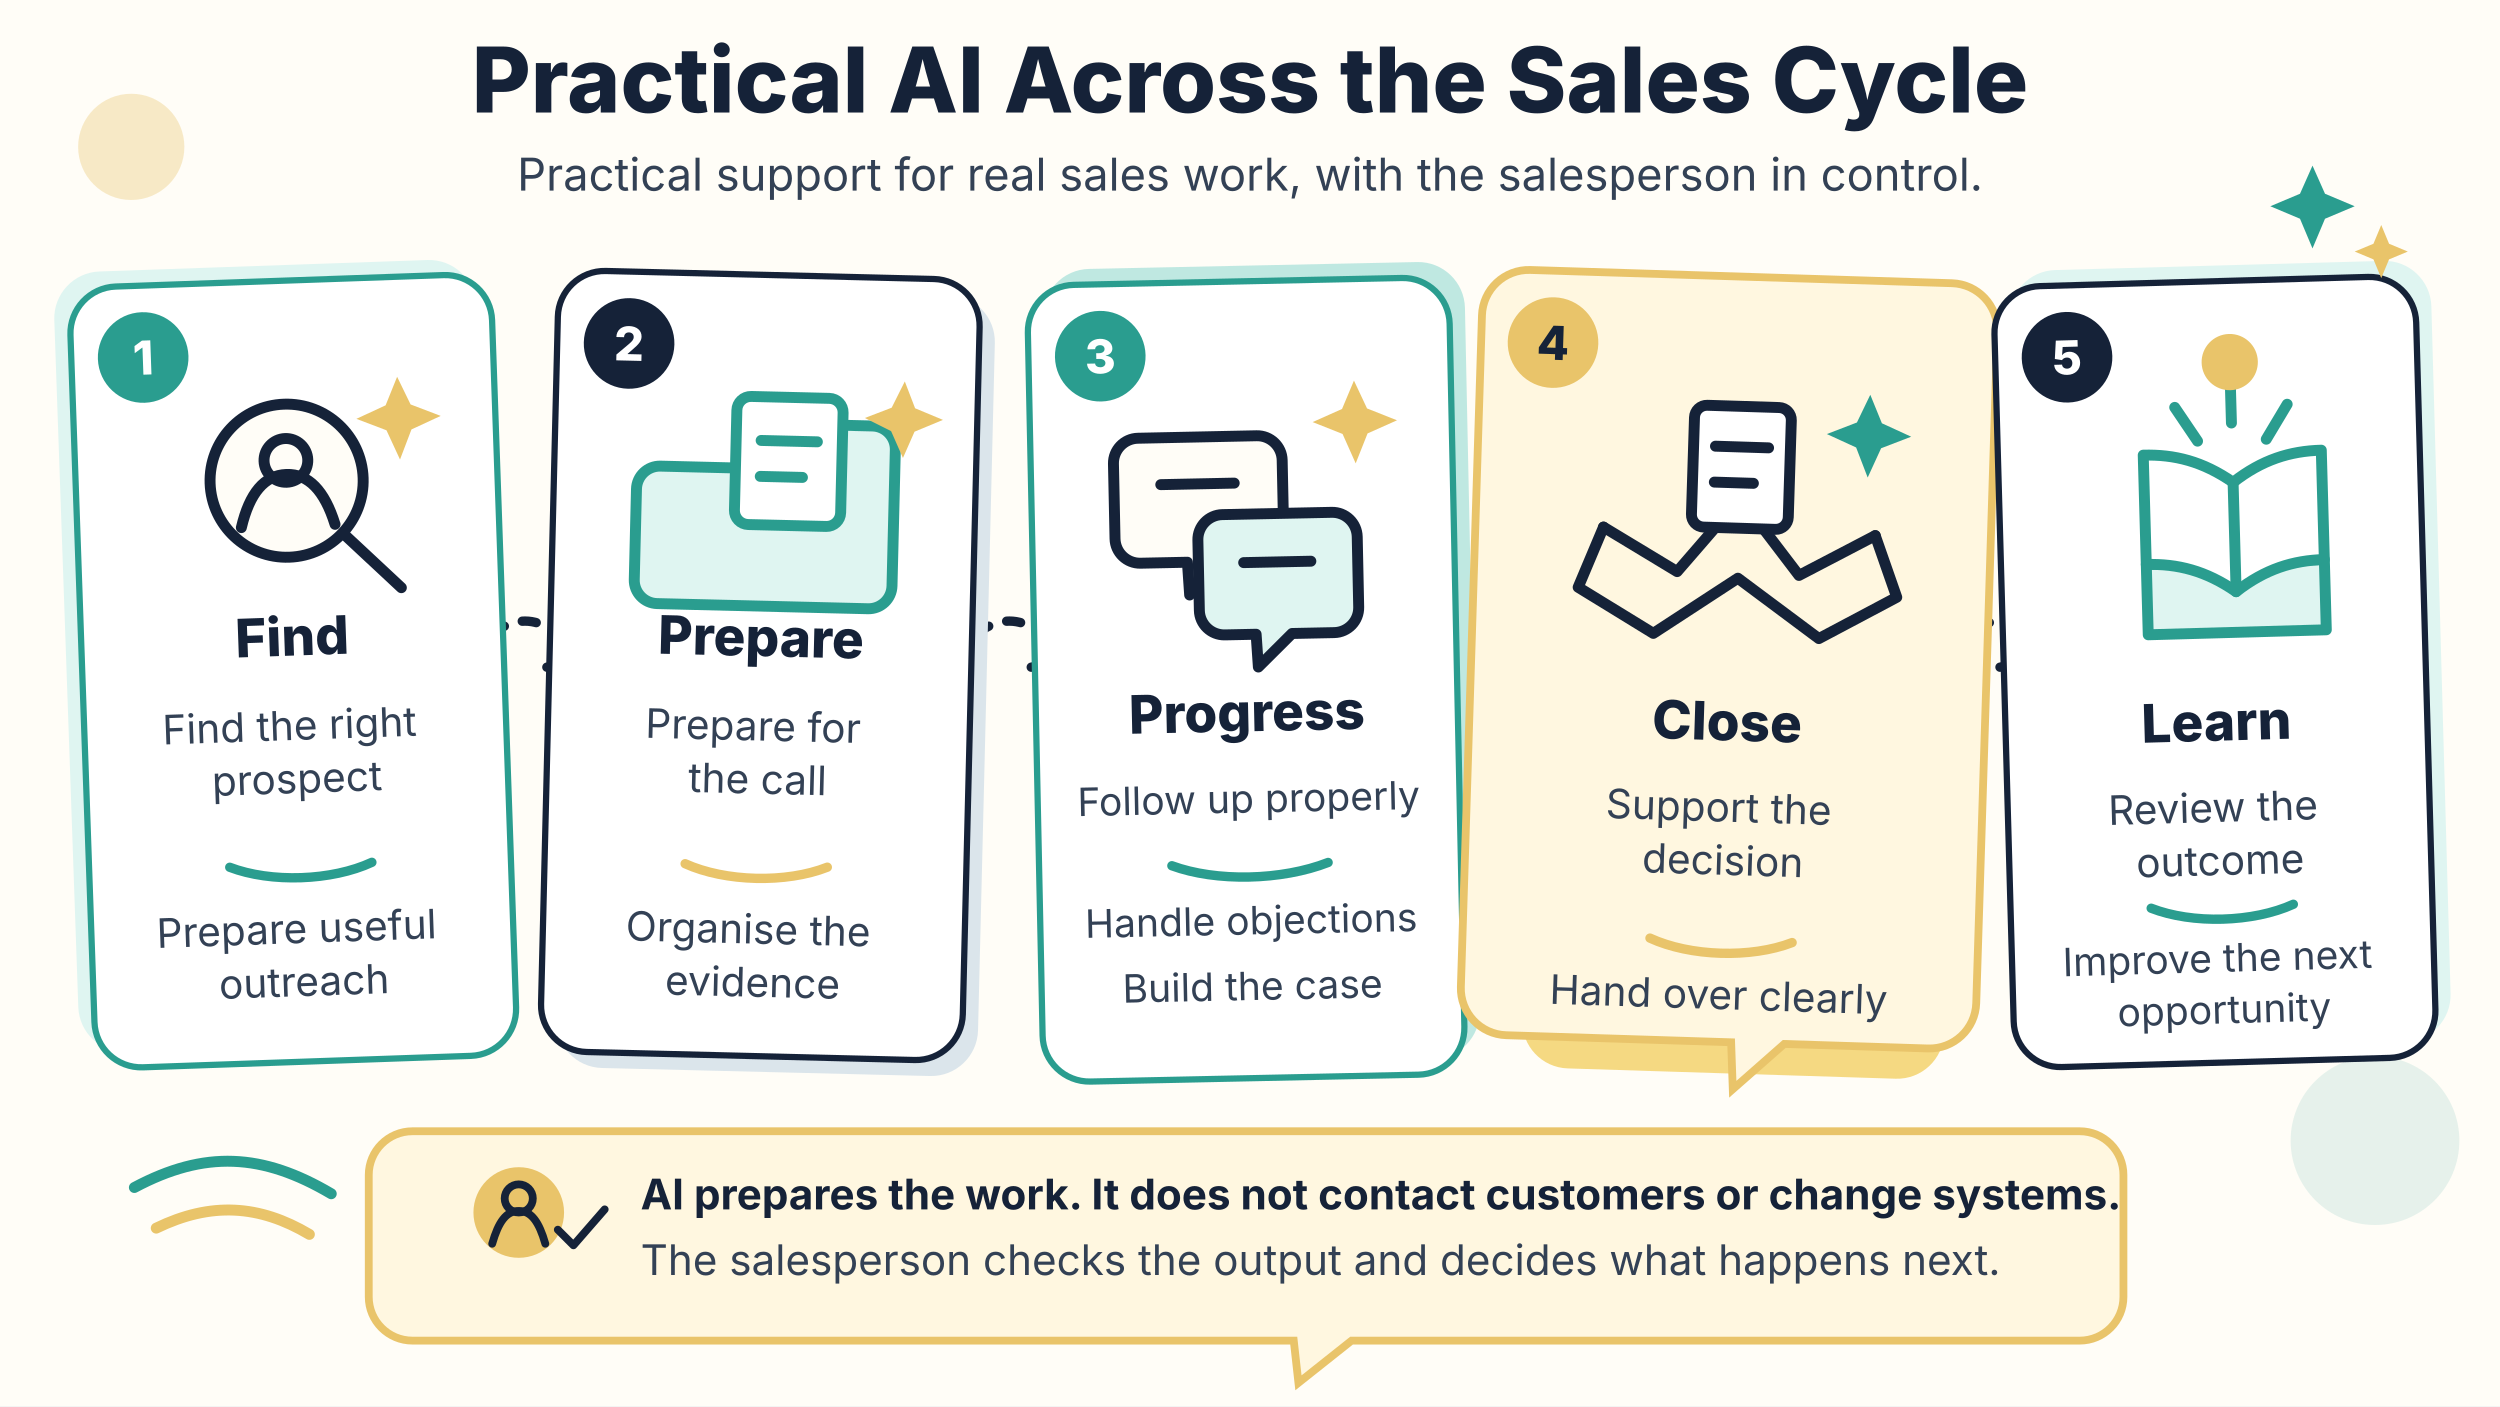
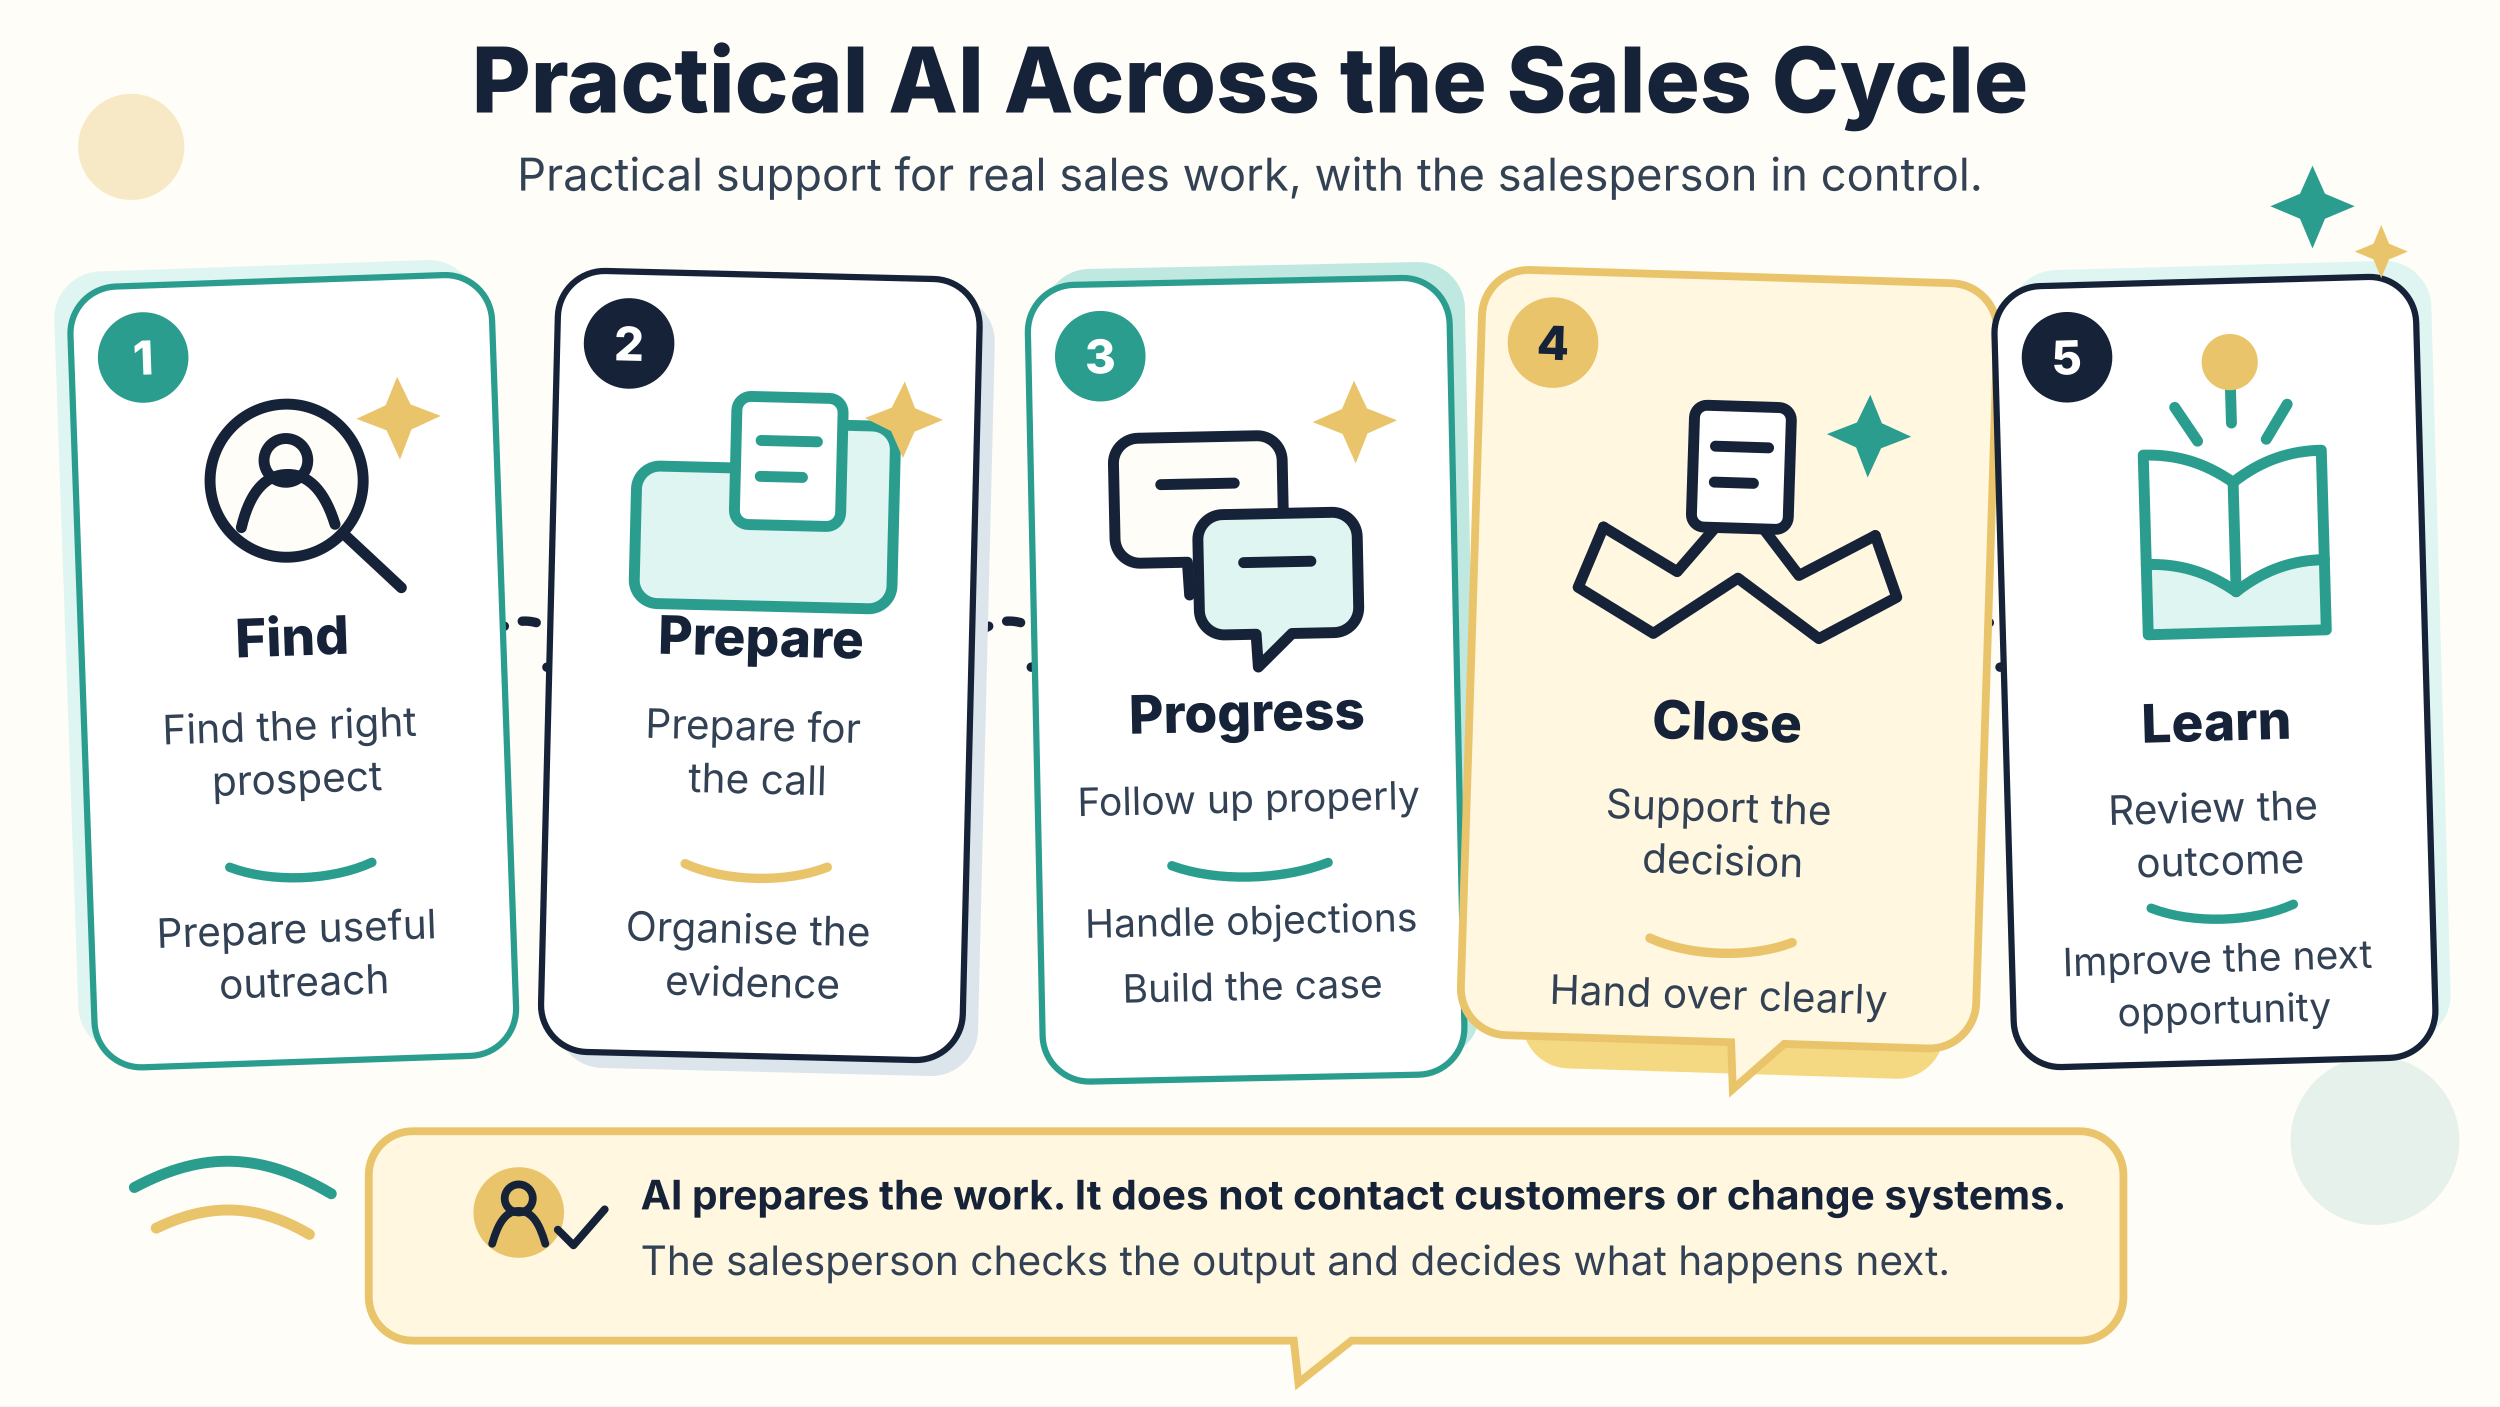
<svg xmlns="http://www.w3.org/2000/svg" width="1600" height="900" viewBox="0 0 1600 900" role="img" aria-labelledby="title description">
  <rect width="1600" height="900" fill="#fffdf7" />
  <circle cx="84" cy="94" r="34" fill="#e9c46a" opacity="0.35" />
  <circle cx="1520" cy="730" r="54" fill="#2a9d8f" opacity="0.12" />
  <path d="M86 760c45-24 82-22 126 4" fill="none" stroke="#2a9d8f" stroke-width="7" stroke-linecap="round" />
  <path d="M100 786c35-17 66-15 98 4" fill="none" stroke="#e9c46a" stroke-width="7" stroke-linecap="round" />
  <text x="800" y="72" text-anchor="middle" font-family="Inter, Arial, sans-serif" font-size="58" font-weight="800" fill="#152238">Practical AI Across the Sales Cycle</text>
  <text x="800" y="122" text-anchor="middle" font-family="Inter, Arial, sans-serif" font-size="29" fill="#334155">Practical support for real sales work, with the salesperson in control.</text>
  <g fill="none" stroke="#152238" stroke-width="6" stroke-linecap="round" stroke-linejoin="round">
    <path d="M300 420c26-30 46-30 72 0" stroke-dasharray="9 12" />
    <path d="M357 402l18 20-25 5" />
    <path d="M610 420c26-30 46-30 72 0" stroke-dasharray="9 12" />
    <path d="M667 402l18 20-25 5" />
    <path d="M920 420c26-30 46-30 72 0" stroke-dasharray="9 12" />
    <path d="M977 402l18 20-25 5" />
    <path d="M1230 420c26-30 46-30 72 0" stroke-dasharray="9 12" />
    <path d="M1287 402l18 20-25 5" />
  </g>
  <g transform="rotate(-2 175 410)" font-family="Inter, Arial, sans-serif">
    <rect x="42" y="170" width="270" height="500" rx="30" fill="#dff5f1" />
    <rect x="52" y="180" width="270" height="500" rx="30" fill="#ffffff" stroke="#2a9d8f" stroke-width="4" />
    <circle cx="98" cy="226" r="29" fill="#2a9d8f" />
    <text x="98" y="237" text-anchor="middle" font-size="30" font-weight="800" fill="#ffffff">1</text>
    <g fill="none" stroke="#152238" stroke-width="7" stroke-linecap="round" stroke-linejoin="round">
      <circle cx="187" cy="308" r="49" fill="#fffdf7" />
      <circle cx="187" cy="295" r="14" />
      <path d="M157 337c6-22 16-33 30-33s24 11 30 33" />
      <path d="M222 343l36 36" />
    </g>
    <path d="M260 244l8 18 19 8-19 8-8 19-8-19-19-8 19-8z" fill="#e9c46a" />
    <text x="187" y="420" text-anchor="middle" font-size="34" font-weight="800" fill="#152238">Find</text>
    <text x="187" y="474" text-anchor="middle" font-size="26" fill="#334155">
      <tspan x="187">Find the right</tspan>
      <tspan x="187" dy="34">prospect</tspan>
    </text>
    <path d="M142 554c26 11 65 11 91 0" fill="none" stroke="#2a9d8f" stroke-width="6" stroke-linecap="round" />
    <text x="187" y="604" text-anchor="middle" font-size="26" fill="#334155">
      <tspan x="187">Prepare useful</tspan>
      <tspan x="187" dy="34">outreach</tspan>
    </text>
  </g>
  <g transform="rotate(1.4 490 410)" font-family="Inter, Arial, sans-serif">
    <rect x="362" y="186" width="270" height="500" rx="30" fill="#dbe5eb" />
    <rect x="352" y="176" width="270" height="500" rx="30" fill="#ffffff" stroke="#152238" stroke-width="4" />
    <circle cx="398" cy="222" r="29" fill="#152238" />
    <text x="398" y="233" text-anchor="middle" font-size="30" font-weight="800" fill="#ffffff">2</text>
    <g fill="none" stroke="#2a9d8f" stroke-width="7" stroke-linecap="round" stroke-linejoin="round">
      <path d="M420 300h55l17-29h63a15 15 0 0 1 15 15v87a15 15 0 0 1-15 15H420a15 15 0 0 1-15-15v-58a15 15 0 0 1 15-15z" fill="#dff5f1" />
      <rect x="468" y="254" width="68" height="82" rx="9" fill="#ffffff" />
      <path d="M484 282h36M484 305h27" />
    </g>
    <path d="M575 242l7 17 18 7-18 8-7 17-8-17-17-8 17-7z" fill="#e9c46a" />
    <text x="487" y="420" text-anchor="middle" font-size="34" font-weight="800" fill="#152238">Prepare</text>
    <text x="487" y="474" text-anchor="middle" font-size="26" fill="#334155">
      <tspan x="487">Prepare for</tspan>
      <tspan x="487" dy="34">the call</tspan>
    </text>
    <path d="M442 554c26 11 65 11 91 0" fill="none" stroke="#e9c46a" stroke-width="6" stroke-linecap="round" />
    <text x="487" y="604" text-anchor="middle" font-size="26" fill="#334155">
      <tspan x="487">Organise the</tspan>
      <tspan x="487" dy="34">evidence</tspan>
    </text>
  </g>
  <g transform="rotate(-1.2 800 410)" font-family="Inter, Arial, sans-serif">
    <rect x="672" y="170" width="270" height="510" rx="30" fill="#bfe8e1" />
    <rect x="662" y="180" width="270" height="510" rx="30" fill="#ffffff" stroke="#2a9d8f" stroke-width="4" />
    <circle cx="708" cy="226" r="29" fill="#2a9d8f" />
    <text x="708" y="237" text-anchor="middle" font-size="30" font-weight="800" fill="#ffffff">3</text>
    <g fill="none" stroke="#152238" stroke-width="7" stroke-linecap="round" stroke-linejoin="round">
      <path d="M731 279h76a16 16 0 0 1 16 16v48a16 16 0 0 1-16 16h-25l-20 21-1-21h-30a16 16 0 0 1-16-16v-48a16 16 0 0 1 16-16z" fill="#fffdf7" />
      <path d="M784 329h70a16 16 0 0 1 16 16v45a16 16 0 0 1-16 16h-27l-22 21-1-21h-20a16 16 0 0 1-16-16v-45a16 16 0 0 1 16-16z" fill="#dff5f1" />
      <path d="M745 309h47M797 360h43" />
    </g>
    <path d="M870 245l8 18 19 8-19 8-8 19-8-19-19-8 19-8z" fill="#e9c46a" />
    <text x="797" y="468" text-anchor="middle" font-size="34" font-weight="800" fill="#152238">Progress</text>
    <text x="797" y="520" text-anchor="middle" font-size="25" fill="#334155">Follow up properly</text>
    <path d="M747 553c28 11 70 11 100 0" fill="none" stroke="#2a9d8f" stroke-width="6" stroke-linecap="round" />
    <text x="797" y="598" text-anchor="middle" font-size="25" fill="#334155">Handle objections</text>
    <text x="797" y="640" text-anchor="middle" font-size="25" fill="#334155">Build the case</text>
  </g>
  <g transform="rotate(1.8 1110 410)" font-family="Inter, Arial, sans-serif">
    <rect x="982" y="187" width="270" height="500" rx="30" fill="#f5d982" />
    <path d="M972 177h270a30 30 0 0 1 30 30v430a30 30 0 0 1-30 30h-92l-32 30-2-30H972a30 30 0 0 1-30-30V207a30 30 0 0 1 30-30z" fill="#fff7e0" stroke="#e9c46a" stroke-width="5" />
    <circle cx="988" cy="223" r="29" fill="#e9c46a" />
    <text x="988" y="234" text-anchor="middle" font-size="30" font-weight="800" fill="#152238">4</text>
    <g fill="none" stroke="#152238" stroke-width="7" stroke-linecap="round" stroke-linejoin="round">
      <path d="M1024 340l48 27 39-48 39 48 48-27" />
      <path d="M1024 340l-15 39 49 28 53-37 53 37 49-28-15-39" />
      <rect x="1080" y="260" width="62" height="78" rx="8" fill="#ffffff" />
      <path d="M1094 286h34M1094 309h25" />
    </g>
    <path d="M1192 250l8 18 19 8-19 8-8 19-8-19-19-8 19-8z" fill="#2a9d8f" />
    <text x="1107" y="474" text-anchor="middle" font-size="34" font-weight="800" fill="#152238">Close</text>
    <text x="1107" y="526" text-anchor="middle" font-size="26" fill="#334155">
      <tspan x="1107">Support the</tspan>
      <tspan x="1107" dy="34">decision</tspan>
    </text>
    <path d="M1062 602c26 11 65 11 91 0" fill="none" stroke="#e9c46a" stroke-width="6" stroke-linecap="round" />
    <text x="1107" y="646" text-anchor="middle" font-size="26" fill="#334155">Hand over clearly</text>
  </g>
  <g transform="rotate(-1.6 1420 410)" font-family="Inter, Arial, sans-serif">
    <rect x="1292" y="170" width="270" height="500" rx="30" fill="#dff5f1" />
    <rect x="1282" y="180" width="270" height="500" rx="30" fill="#ffffff" stroke="#152238" stroke-width="4" />
    <circle cx="1328" cy="226" r="29" fill="#152238" />
    <text x="1328" y="237" text-anchor="middle" font-size="30" font-weight="800" fill="#ffffff">5</text>
    <g fill="none" stroke="#2a9d8f" stroke-width="7" stroke-linecap="round" stroke-linejoin="round">
      <path d="M1375 360h114v45h-114z" fill="#dff5f1" />
      <path d="M1375 360c20 0 38 5 57 19 19-14 37-19 57-19v-70c-20 0-38 5-57 19-19-14-37-19-57-19z" fill="#ffffff" />
      <path d="M1432 309v70" />
      <path d="M1432 244v27M1396 260l14 22M1468 260l-14 22" />
    </g>
    <circle cx="1432" cy="232" r="18" fill="#e9c46a" />
    <text x="1417" y="474" text-anchor="middle" font-size="34" font-weight="800" fill="#152238">Learn</text>
    <text x="1417" y="526" text-anchor="middle" font-size="26" fill="#334155">
      <tspan x="1417">Review the</tspan>
      <tspan x="1417" dy="34">outcome</tspan>
    </text>
    <path d="M1372 580c26 11 65 11 91 0" fill="none" stroke="#2a9d8f" stroke-width="6" stroke-linecap="round" />
    <text x="1417" y="622" text-anchor="middle" font-size="25" fill="#334155">
      <tspan x="1417">Improve the next</tspan>
      <tspan x="1417" dy="33">opportunity</tspan>
    </text>
  </g>
  <g font-family="Inter, Arial, sans-serif">
    <path d="M264 724h1067a28 28 0 0 1 28 28v78a28 28 0 0 1-28 28H865l-34 27-3-27H264a28 28 0 0 1-28-28v-78a28 28 0 0 1 28-28z" fill="#fff7e0" stroke="#e9c46a" stroke-width="5" />
    <circle cx="332" cy="776" r="29" fill="#e9c46a" />
    <g fill="none" stroke="#152238" stroke-width="5" stroke-linecap="round" stroke-linejoin="round">
      <circle cx="332" cy="767" r="9" />
      <path d="M315 796c4-14 9-21 17-21s13 7 17 21" />
      <path d="M357 787l10 10 20-23" />
    </g>
-     <text x="410" y="774" font-size="27" font-weight="700" fill="#152238">AI prepares the work. It does not contact customers or change systems.</text>
-     <text x="410" y="816" font-size="27" fill="#334155">The salesperson checks the output and decides what happens next.</text>
+     <text x="410" y="774" font-size="26" font-weight="700" fill="#152238">AI prepares the work. It does not contact customers or change systems.</text>
+     <text x="410" y="816" font-size="26" fill="#334155">The salesperson checks the output and decides what happens next.</text>
  </g>
  <path d="M1480 106l8 18 19 8-19 8-8 19-8-19-19-8 19-8z" fill="#2a9d8f" />
  <path d="M1524 144l5 12 12 5-12 5-5 12-5-12-12-5 12-5z" fill="#e9c46a" />
</svg>
